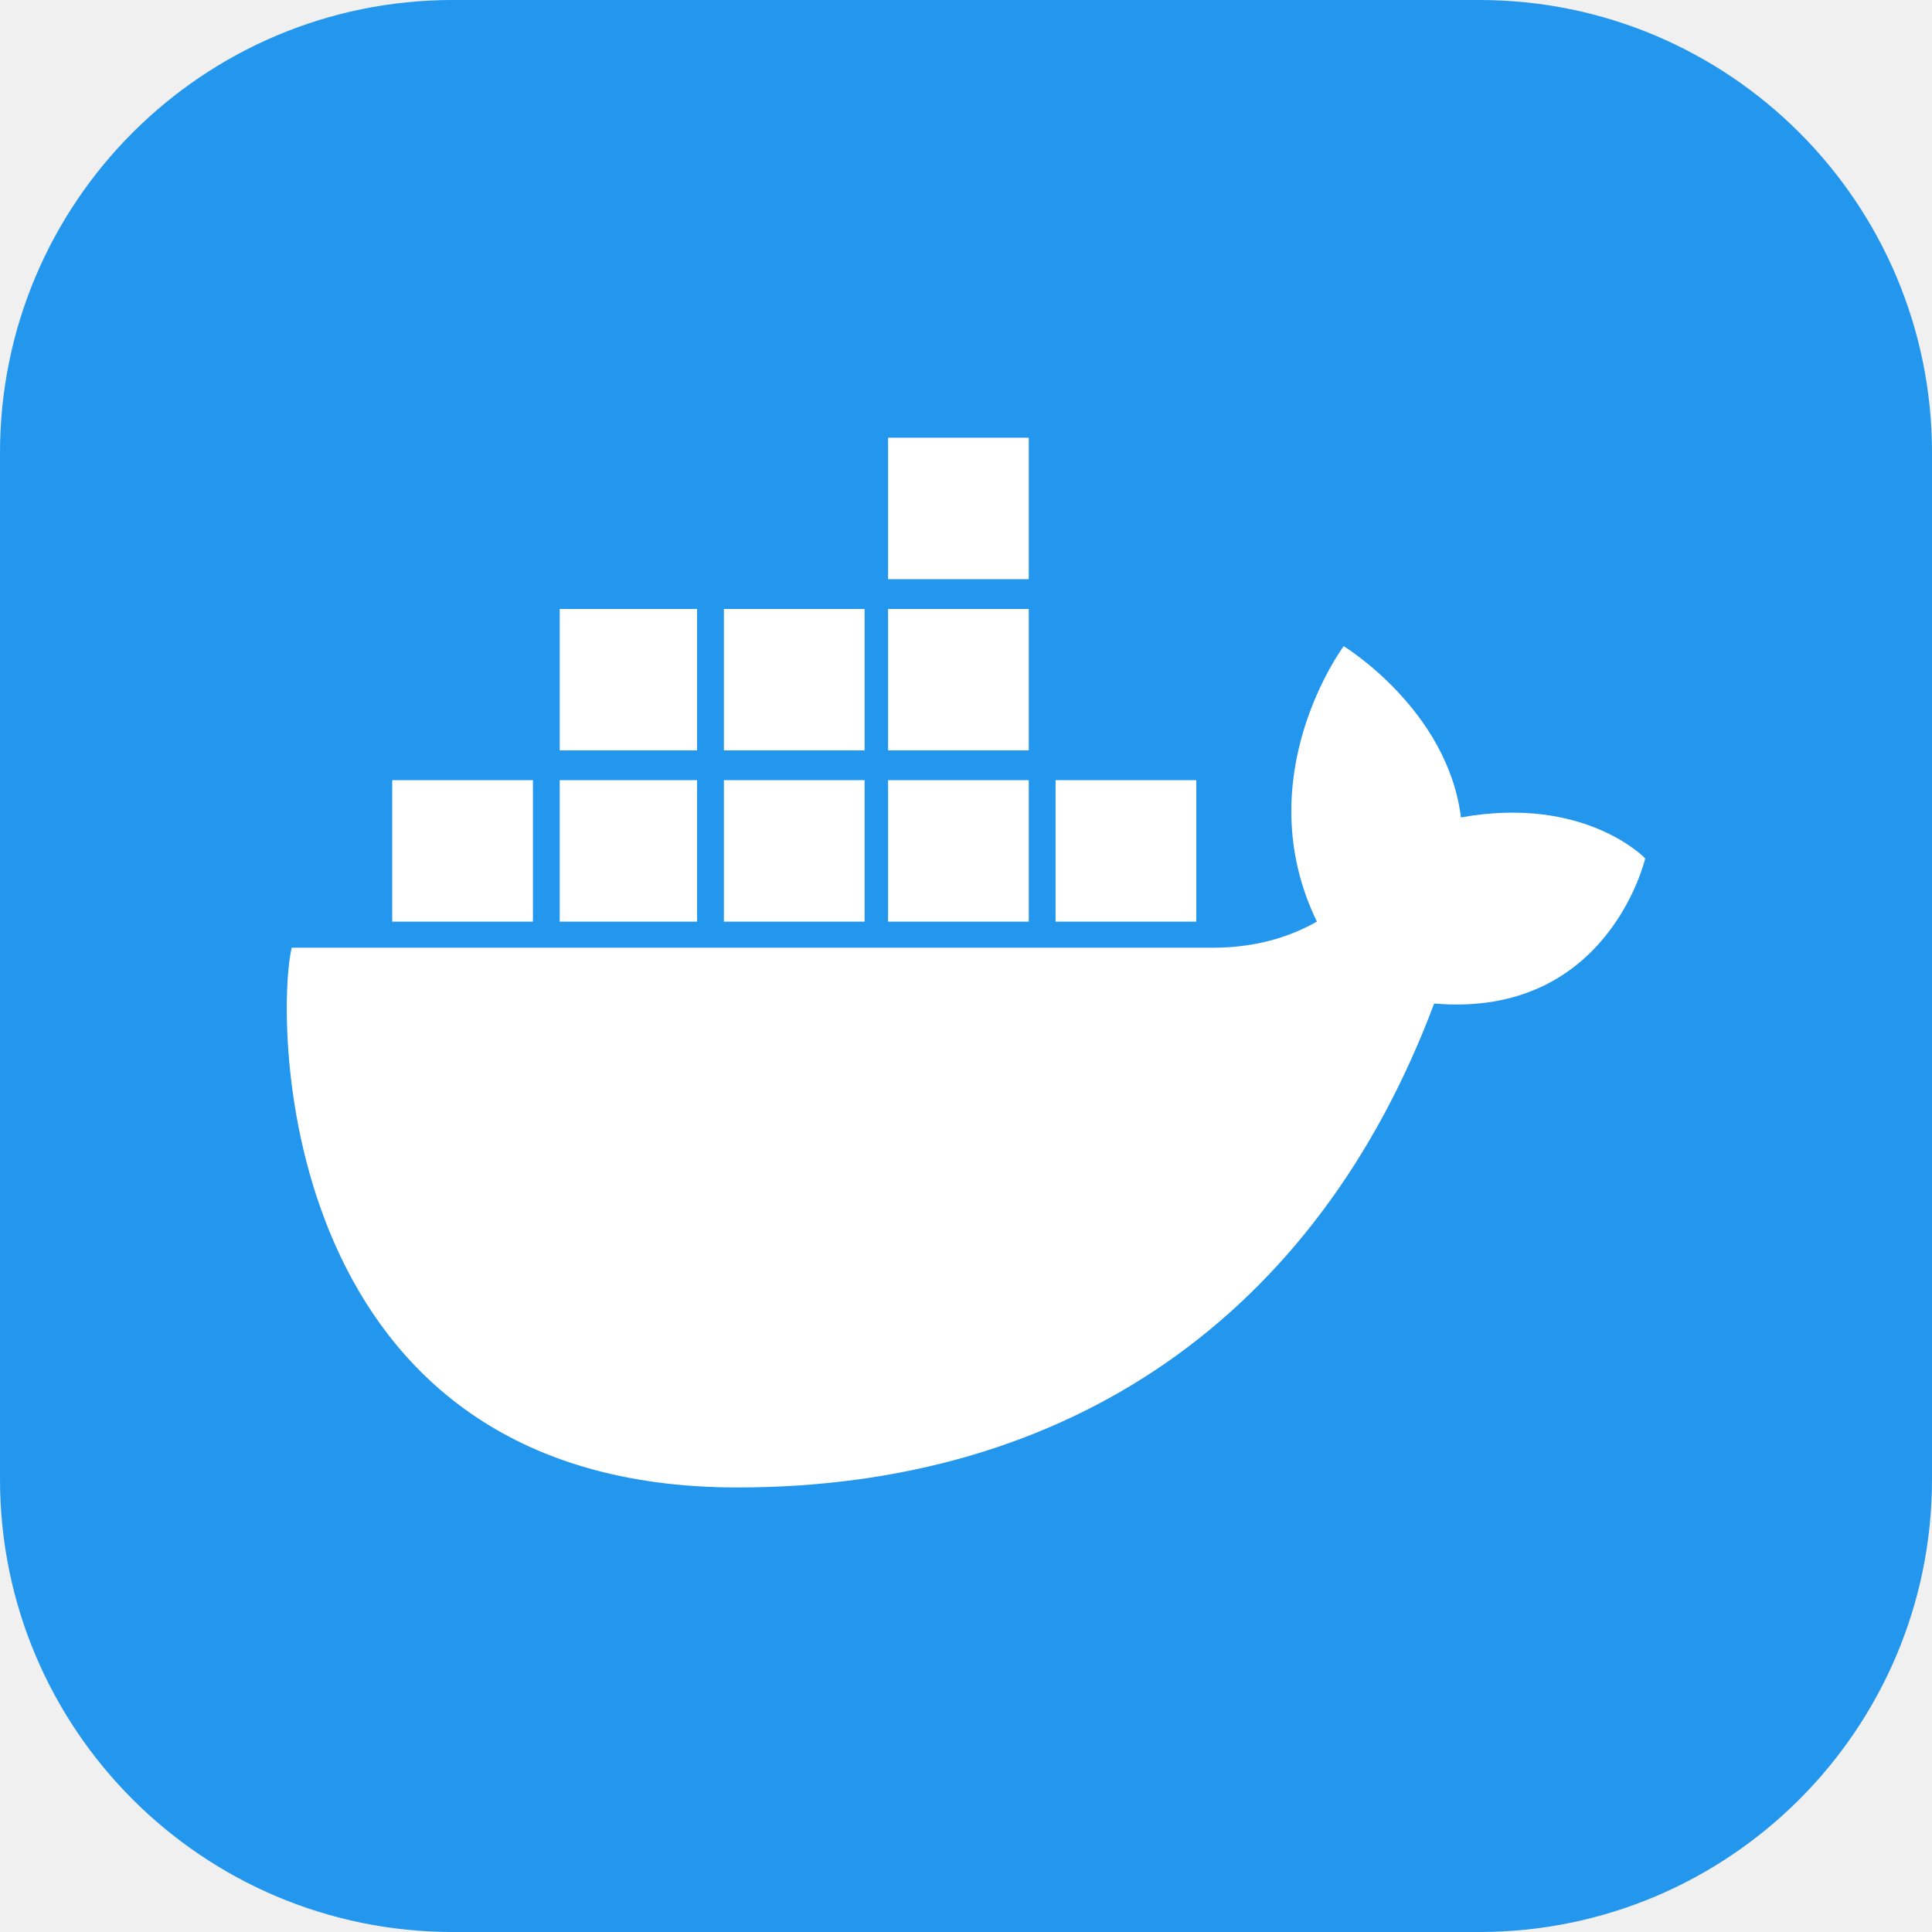
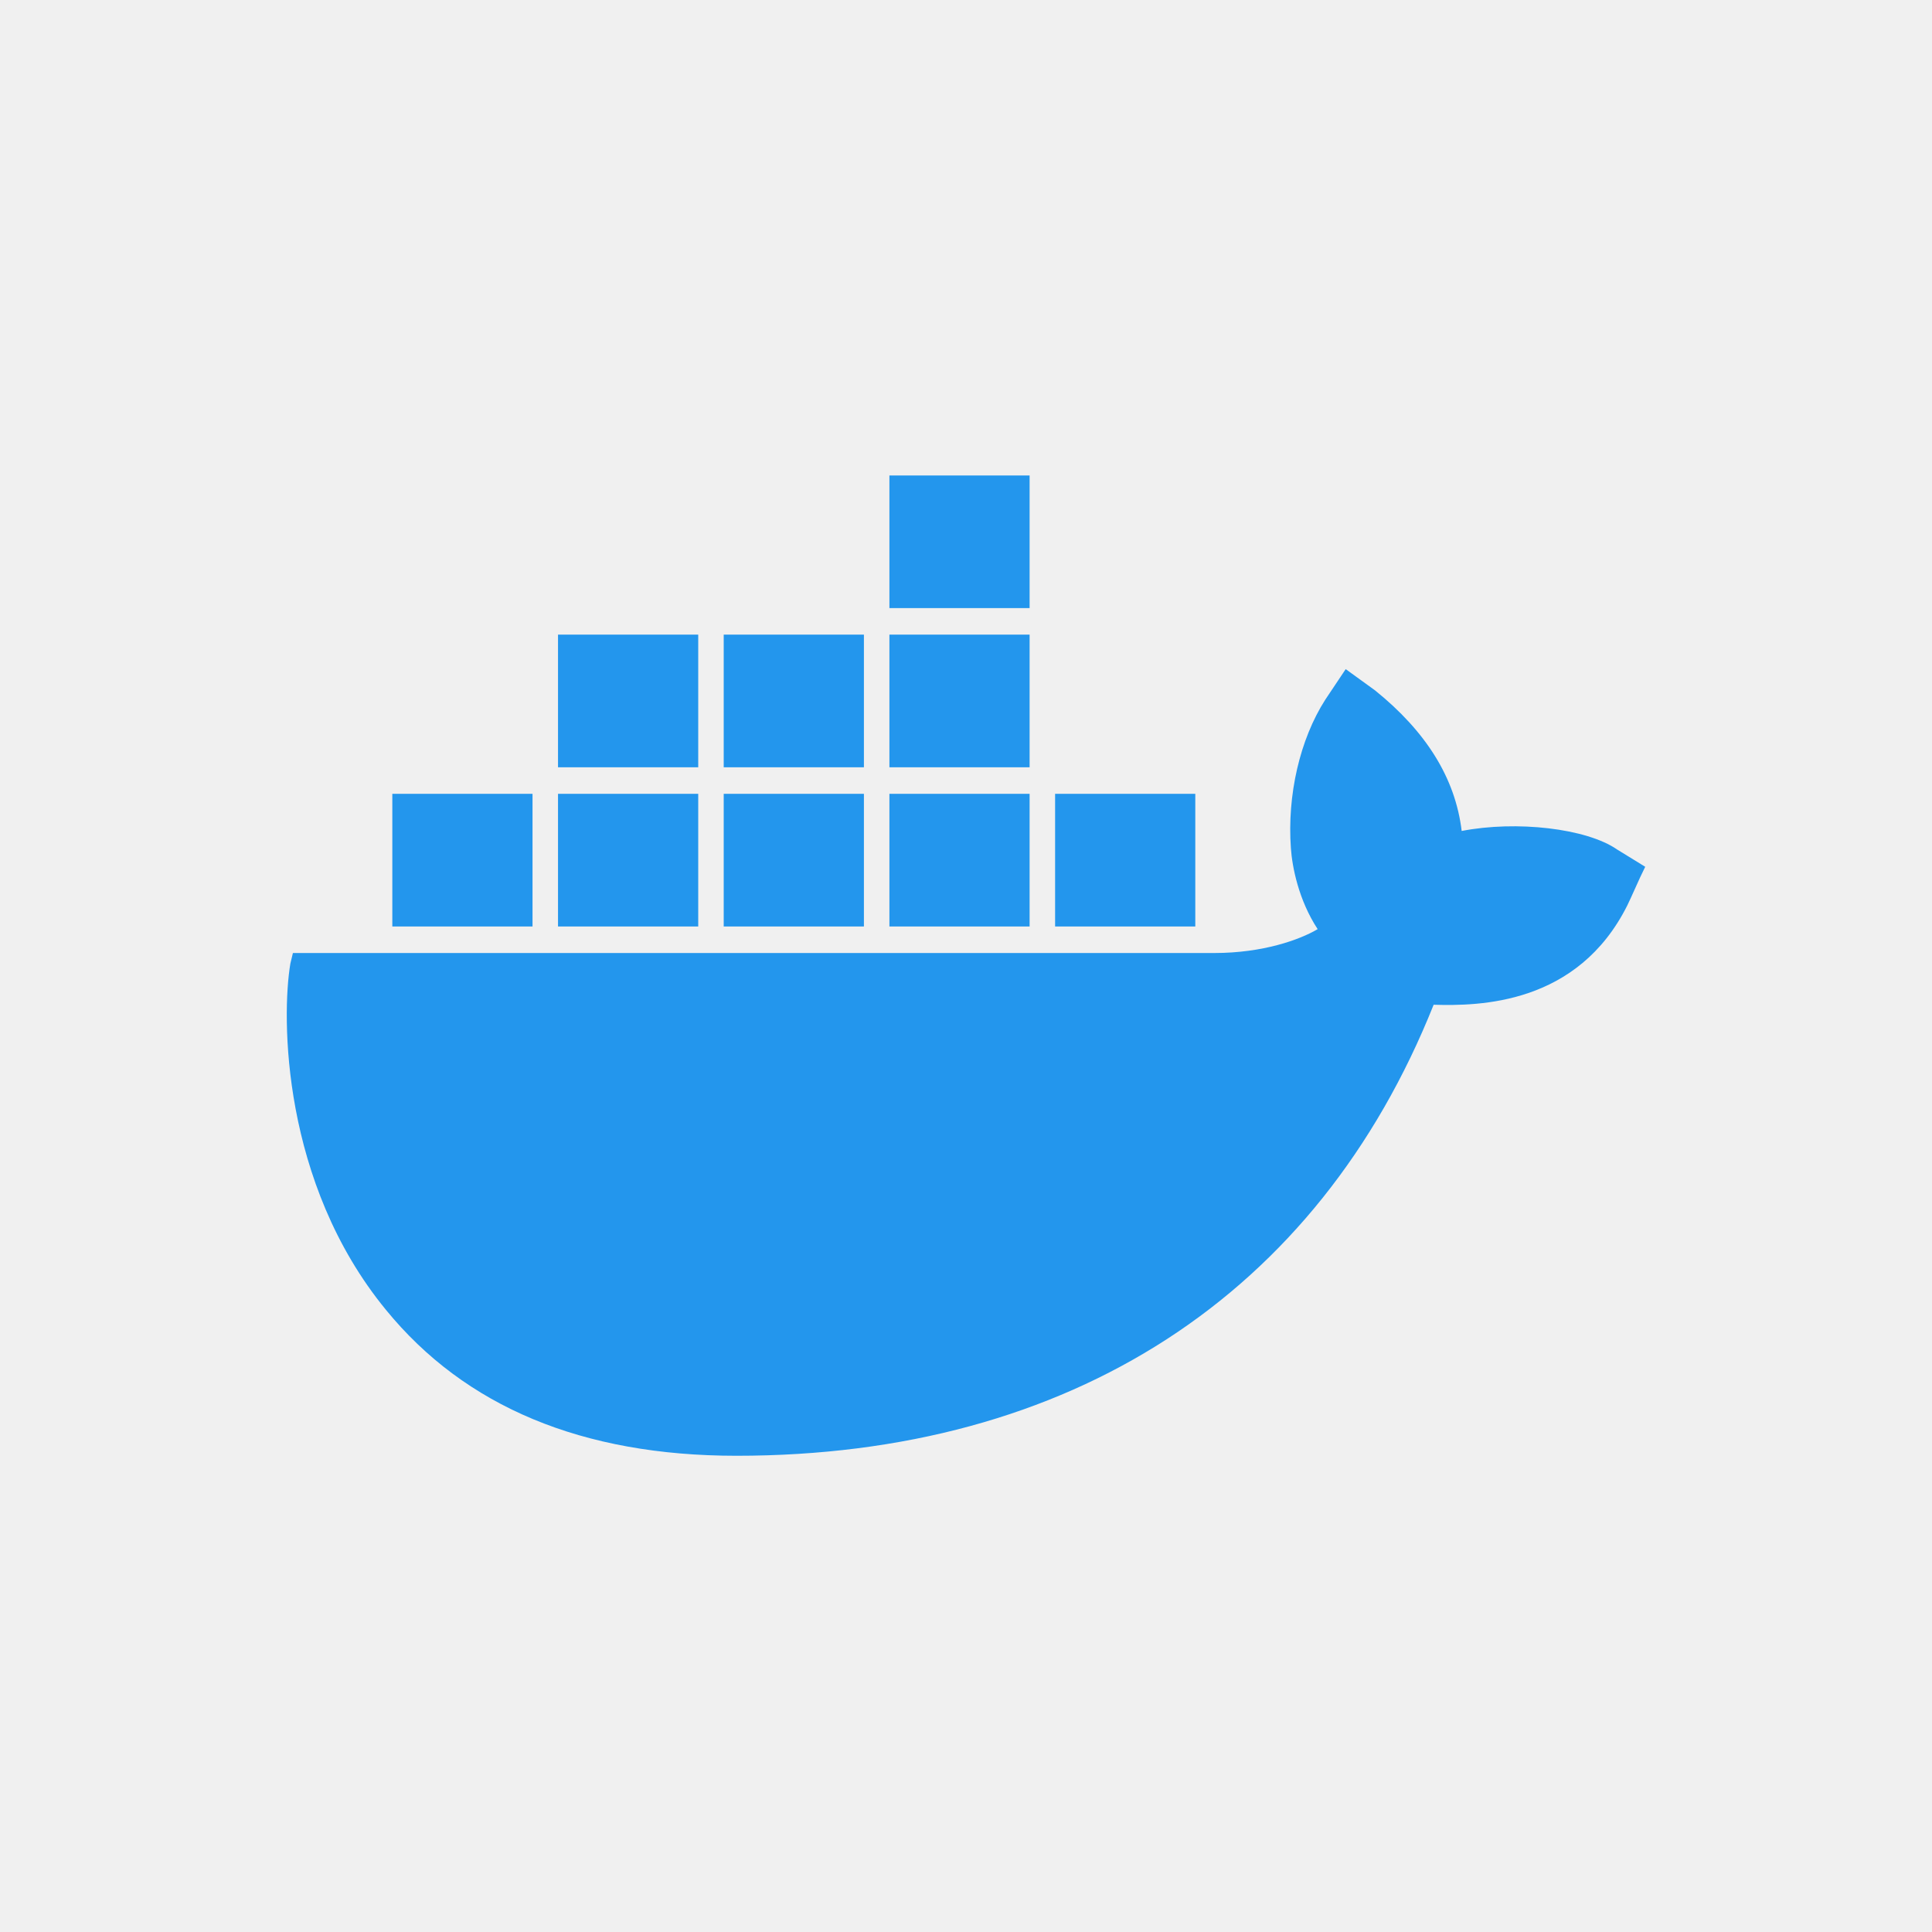
<svg xmlns="http://www.w3.org/2000/svg" width="256" height="256" viewBox="0 0 256 256" fill="none">
-   <g clip-path="url(#clip0_30_675)">
-     <path d="M196 0H60C26.863 0 0 26.863 0 60V196C0 229.137 26.863 256 60 256H196C229.137 256 256 229.137 256 196V60C256 26.863 229.137 0 196 0Z" fill="#2396ED" />
-     <path d="M139.868 122.123H158.514V103.379H139.868V122.123ZM117.673 122.123H136.317V103.379H117.673V122.123ZM95.92 122.123H114.565V103.379H95.92V122.123ZM74.167 122.123H92.368V103.379H74.167V122.123ZM51.971 122.123H70.616V103.379H51.971V122.123ZM74.167 99.433H92.368V80.69H74.167V99.433ZM95.92 99.433H114.565V80.69H95.92V99.433ZM117.673 99.433H136.317V80.69H117.673V99.433ZM117.673 76.744H136.317V58H117.673V76.744ZM218 113.738C218 113.738 210.009 105.352 193.584 108.312C191.808 94.007 178.046 85.622 178.046 85.622C178.046 85.622 165.173 102.886 174.495 122.123C171.832 123.603 167.392 125.576 160.733 125.576H38.653C36.434 134.948 36.434 197.097 97.696 197.097C141.644 197.097 174.495 174.408 190.033 132.974C213.117 134.948 218 113.738 218 113.738Z" fill="white" />
-   </g>
-   <defs>
-     <clipPath id="clip0_30_675">
-       <rect width="256" height="256" fill="white" />
-     </clipPath>
-   </defs>
+   <path d="M214.285 112.568C210.231 109.756 200.943 108.701 193.68 110.107C192.836 103.077 188.952 96.924 182.196 91.475L178.312 88.663L175.61 92.706C172.232 97.979 170.543 105.362 171.05 112.393C171.219 114.853 172.063 119.248 174.596 123.115C172.232 124.521 167.334 126.279 160.917 126.279H38.812L38.474 127.685C37.292 134.716 37.292 156.688 51.141 173.562C61.612 186.393 77.149 192.897 97.584 192.897C141.832 192.897 174.596 171.628 189.965 133.134C196.045 133.31 209.049 133.134 215.636 119.951C215.804 119.599 216.142 118.896 217.324 116.26L218 114.853L214.285 112.568ZM136.428 63H117.851V80.577H136.428V63ZM136.428 84.093H117.851V101.67H136.428V84.093ZM114.473 84.093H95.895V101.67H114.473V84.093ZM92.518 84.093H73.94V101.67H92.518V84.093ZM70.562 105.186H51.985V122.763H70.562V105.186ZM92.518 105.186H73.94V122.763H92.518V105.186ZM114.473 105.186H95.895V122.763H114.473V105.186ZM136.428 105.186H117.851V122.763H136.428V105.186ZM158.383 105.186H139.806V122.763H158.383V105.186Z" fill="#2396ED" />
</svg>
